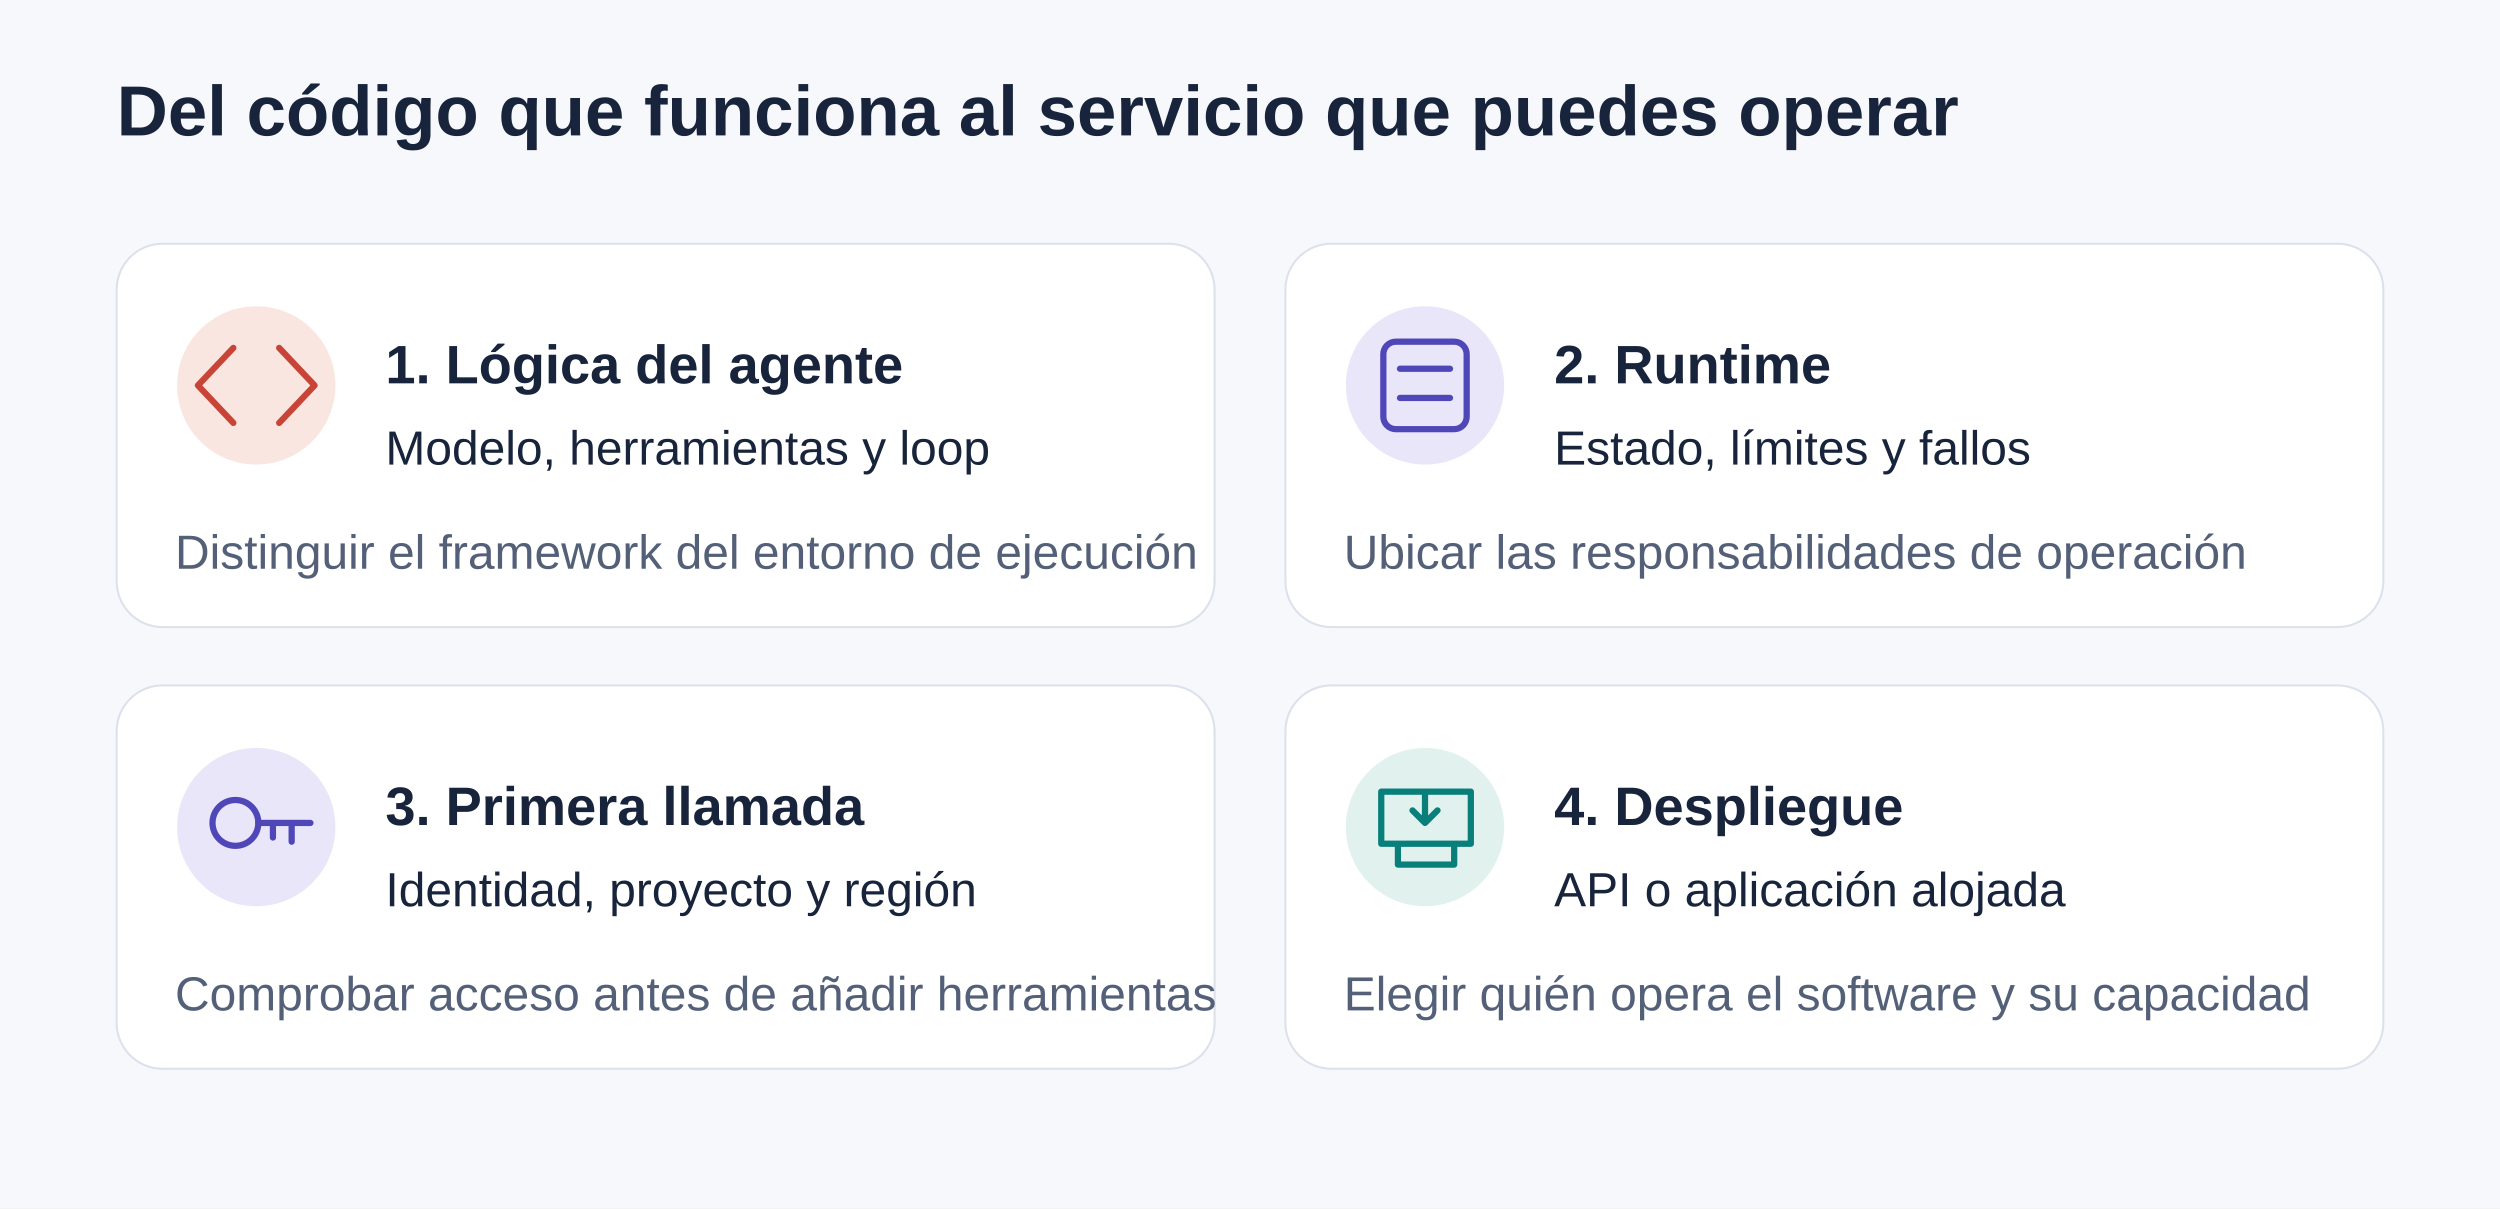
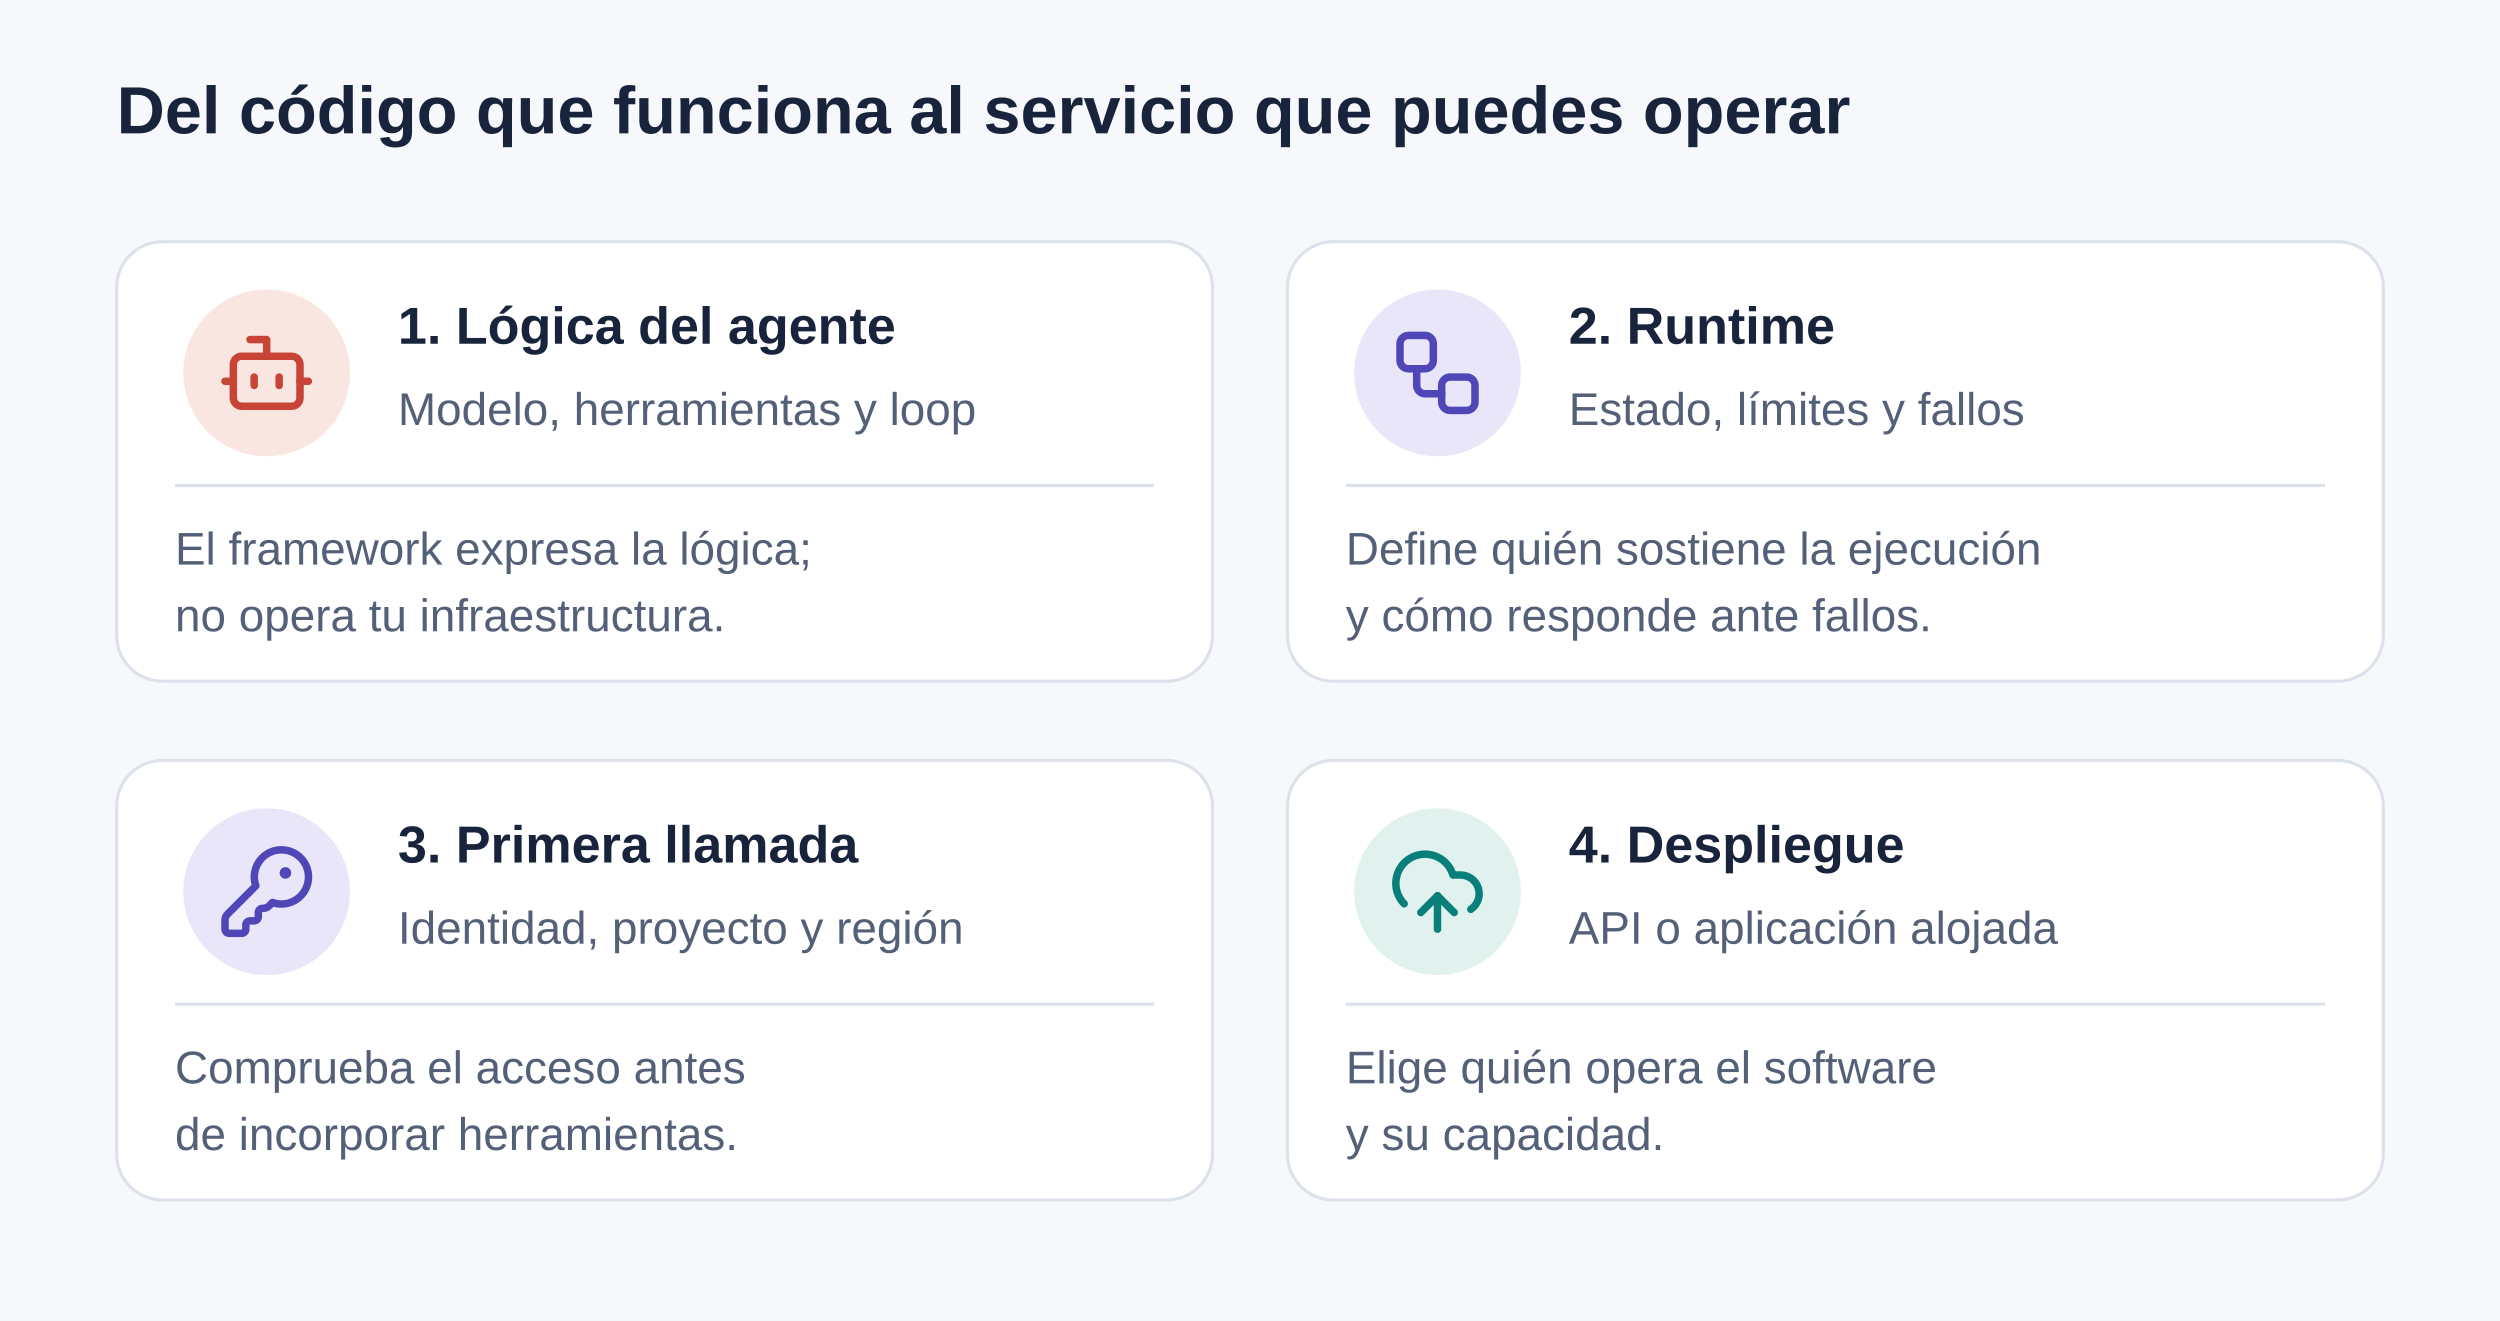
- <svg xmlns="http://www.w3.org/2000/svg" viewBox="0 0 1200 580" role="img" aria-labelledby="title description">
+ <svg xmlns="http://www.w3.org/2000/svg" viewBox="0 0 1200 634" role="img" aria-labelledby="title description">
  <defs>
-     <style>text{font-family:'Segoe UI',Arial,sans-serif;fill:#17243b;font-size:23px}.h{font-size:34px;font-weight:700}.label{font-size:26px;font-weight:700}.muted{fill:#536078}.icon{fill:none;stroke-width:3;stroke-linecap:round;stroke-linejoin:round}</style>
+     <symbol id="bot" viewBox="0 0 24 24" fill="none" stroke="currentColor" stroke-width="1.8" stroke-linecap="round" stroke-linejoin="round">
+       <path d="M12 8V4H8" />
+       <rect width="16" height="12" x="4" y="8" rx="2" />
+       <path d="M2 14h2M20 14h2M15 13v2M9 13v2" />
+     </symbol>
+     <symbol id="workflow" viewBox="0 0 24 24" fill="none" stroke="currentColor" stroke-width="1.8" stroke-linecap="round" stroke-linejoin="round">
+       <rect width="8" height="8" x="3" y="3" rx="2" />
+       <path d="M7 11v4a2 2 0 0 0 2 2h4" />
+       <rect width="8" height="8" x="13" y="13" rx="2" />
+     </symbol>
+     <symbol id="key-round" viewBox="0 0 24 24" fill="none" stroke="currentColor" stroke-width="1.8" stroke-linecap="round" stroke-linejoin="round">
+       <path d="M2.586 17.414A2 2 0 0 0 2 18.828V21a1 1 0 0 0 1 1h3a1 1 0 0 0 1-1v-1a1 1 0 0 1 1-1h1a1 1 0 0 0 1-1v-1a1 1 0 0 1 1-1h.172a2 2 0 0 0 1.414-.586l.814-.814a6.5 6.5 0 1 0-4-4z" />
+       <circle cx="16.5" cy="7.5" r=".5" fill="currentColor" />
+     </symbol>
+     <symbol id="cloud-upload" viewBox="0 0 24 24" fill="none" stroke="currentColor" stroke-width="1.8" stroke-linecap="round" stroke-linejoin="round">
+       <path d="M12 13v8" />
+       <path d="M4 14.899A7 7 0 1 1 15.71 8h1.79a4.5 4.5 0 0 1 2.5 8.242" />
+       <path d="m8 17 4-4 4 4" />
+     </symbol>
+     <marker id="arrow" viewBox="0 0 10 10" refX="8" refY="5" markerWidth="7" markerHeight="7" orient="auto-start-reverse">
+       <path d="m2 1 6 4-6 4" fill="none" stroke="#536078" stroke-width="1.6" stroke-linecap="round" stroke-linejoin="round" />
+     </marker>
+     <style>
+       text{font-family:'Segoe UI',Arial,sans-serif;fill:#17243b}
+       .title{font-size:32px;font-weight:700}.label{font-size:25px;font-weight:700}
+       .body{font-size:22px;fill:#536078}.mono{font-family:Consolas,monospace;font-size:22px;fill:#536078}
+       .card{fill:#fff;stroke:#dce1eb;stroke-width:1.5}
+       .connector{fill:none;stroke:#536078;stroke-width:2.5;stroke-linecap:round;stroke-linejoin:round;marker-end:url(#arrow)}
+       .bidirectional{marker-start:url(#arrow)}.divider{stroke:#dce1eb;stroke-width:1.5}
+     </style>
  </defs>
-   <rect width="1200" height="580" fill="#f7f8fc" />
-   <text x="56" y="65" class="h">Del código que funciona al servicio que puedes operar</text>
-   <g fill="#fff" stroke="#dce1ec">
-     <rect x="56" y="117" width="527" height="184" rx="22" />
-     <rect x="617" y="117" width="527" height="184" rx="22" />
-     <rect x="56" y="329" width="527" height="184" rx="22" />
-     <rect x="617" y="329" width="527" height="184" rx="22" />
+   <rect width="1200" height="634" fill="#f7f8fc" />
+   <text x="56" y="64" class="title" text-anchor="start">Del código que funciona al servicio que puedes operar</text>
+   <rect x="56" y="116" width="526" height="211" rx="22" class="card" />
+   <g class="icon-badge" data-icon="bot">
+     <circle cx="128" cy="179" r="40" fill="#fae6e1" />
+     <use href="#bot" x="104" y="155" width="48" height="48" color="#c74436" />
  </g>
-   <circle cx="123" cy="185" r="38" fill="#fae6e1" />
-   <g class="icon" stroke="#c74436">
-     <path d="m112 167-17 18 17 18m22-36 17 18-17 18" />
+   <text x="191" y="165" class="label" text-anchor="start">1. Lógica del agente</text>
+   <text x="191" y="204" class="body" text-anchor="start">Modelo, herramientas y loop</text>
+   <path d="M84 233H554" class="divider" />
+   <text x="84" y="271" class="body" text-anchor="start">El framework expresa la lógica;</text>
+   <text x="84" y="303" class="body" text-anchor="start">no opera tu infraestructura.</text>
+   <rect x="618" y="116" width="526" height="211" rx="22" class="card" />
+   <g class="icon-badge" data-icon="workflow">
+     <circle cx="690" cy="179" r="40" fill="#e9e6fa" />
+     <use href="#workflow" x="666" y="155" width="48" height="48" color="#4f46b8" />
  </g>
-   <text x="185" y="184" class="label">1. Lógica del agente</text>
-   <text x="185" y="223">Modelo, herramientas y loop</text>
-   <text x="84" y="273" class="muted">Distinguir el framework del entorno de ejecución</text>
-   <circle cx="684" cy="185" r="38" fill="#e9e6fa" />
-   <g class="icon" stroke="#4f46b8">
-     <rect x="664" y="164" width="40" height="42" rx="6" />
-     <path d="M672 177h24m-24 14h24" />
+   <text x="753" y="165" class="label" text-anchor="start">2. Runtime</text>
+   <text x="753" y="204" class="body" text-anchor="start">Estado, límites y fallos</text>
+   <path d="M646 233H1116" class="divider" />
+   <text x="646" y="271" class="body" text-anchor="start">Define quién sostiene la ejecución</text>
+   <text x="646" y="303" class="body" text-anchor="start">y cómo responde ante fallos.</text>
+   <rect x="56" y="365" width="526" height="211" rx="22" class="card" />
+   <g class="icon-badge" data-icon="key-round">
+     <circle cx="128" cy="428" r="40" fill="#e9e6fa" />
+     <use href="#key-round" x="104" y="404" width="48" height="48" color="#4f46b8" />
  </g>
-   <text x="746" y="184" class="label">2. Runtime</text>
-   <text x="746" y="223">Estado, límites y fallos</text>
-   <text x="645" y="273" class="muted">Ubicar las responsabilidades de operación</text>
-   <circle cx="123" cy="397" r="38" fill="#e9e6fa" />
-   <g class="icon" stroke="#4f46b8">
-     <circle cx="113" cy="395" r="11" />
-     <path d="M124 395h25m-9 0v9m-9-9v7" />
+   <text x="191" y="414" class="label" text-anchor="start">3. Primera llamada</text>
+   <text x="191" y="453" class="body" text-anchor="start">Identidad, proyecto y región</text>
+   <path d="M84 482H554" class="divider" />
+   <text x="84" y="520" class="body" text-anchor="start">Comprueba el acceso antes</text>
+   <text x="84" y="552" class="body" text-anchor="start">de incorporar herramientas.</text>
+   <rect x="618" y="365" width="526" height="211" rx="22" class="card" />
+   <g class="icon-badge" data-icon="cloud-upload">
+     <circle cx="690" cy="428" r="40" fill="#e1f2ee" />
+     <use href="#cloud-upload" x="666" y="404" width="48" height="48" color="#087f7a" />
  </g>
-   <text x="185" y="396" class="label">3. Primera llamada</text>
-   <text x="185" y="435">Identidad, proyecto y región</text>
-   <text x="84" y="485" class="muted">Comprobar acceso antes de añadir herramientas</text>
-   <circle cx="684" cy="397" r="38" fill="#e1f2ee" />
-   <g class="icon" stroke="#087f7a">
-     <path d="M663 405h43v-25h-43zm8 0v10h27v-10m-14-24v13m-6-5 6 6 6-6" />
-   </g>
-   <text x="746" y="396" class="label">4. Despliegue</text>
-   <text x="746" y="435">API o aplicación alojada</text>
-   <text x="645" y="485" class="muted">Elegir quién opera el software y su capacidad</text>
+   <text x="753" y="414" class="label" text-anchor="start">4. Despliegue</text>
+   <text x="753" y="453" class="body" text-anchor="start">API o aplicación alojada</text>
+   <path d="M646 482H1116" class="divider" />
+   <text x="646" y="520" class="body" text-anchor="start">Elige quién opera el software</text>
+   <text x="646" y="552" class="body" text-anchor="start">y su capacidad.</text>
</svg>
